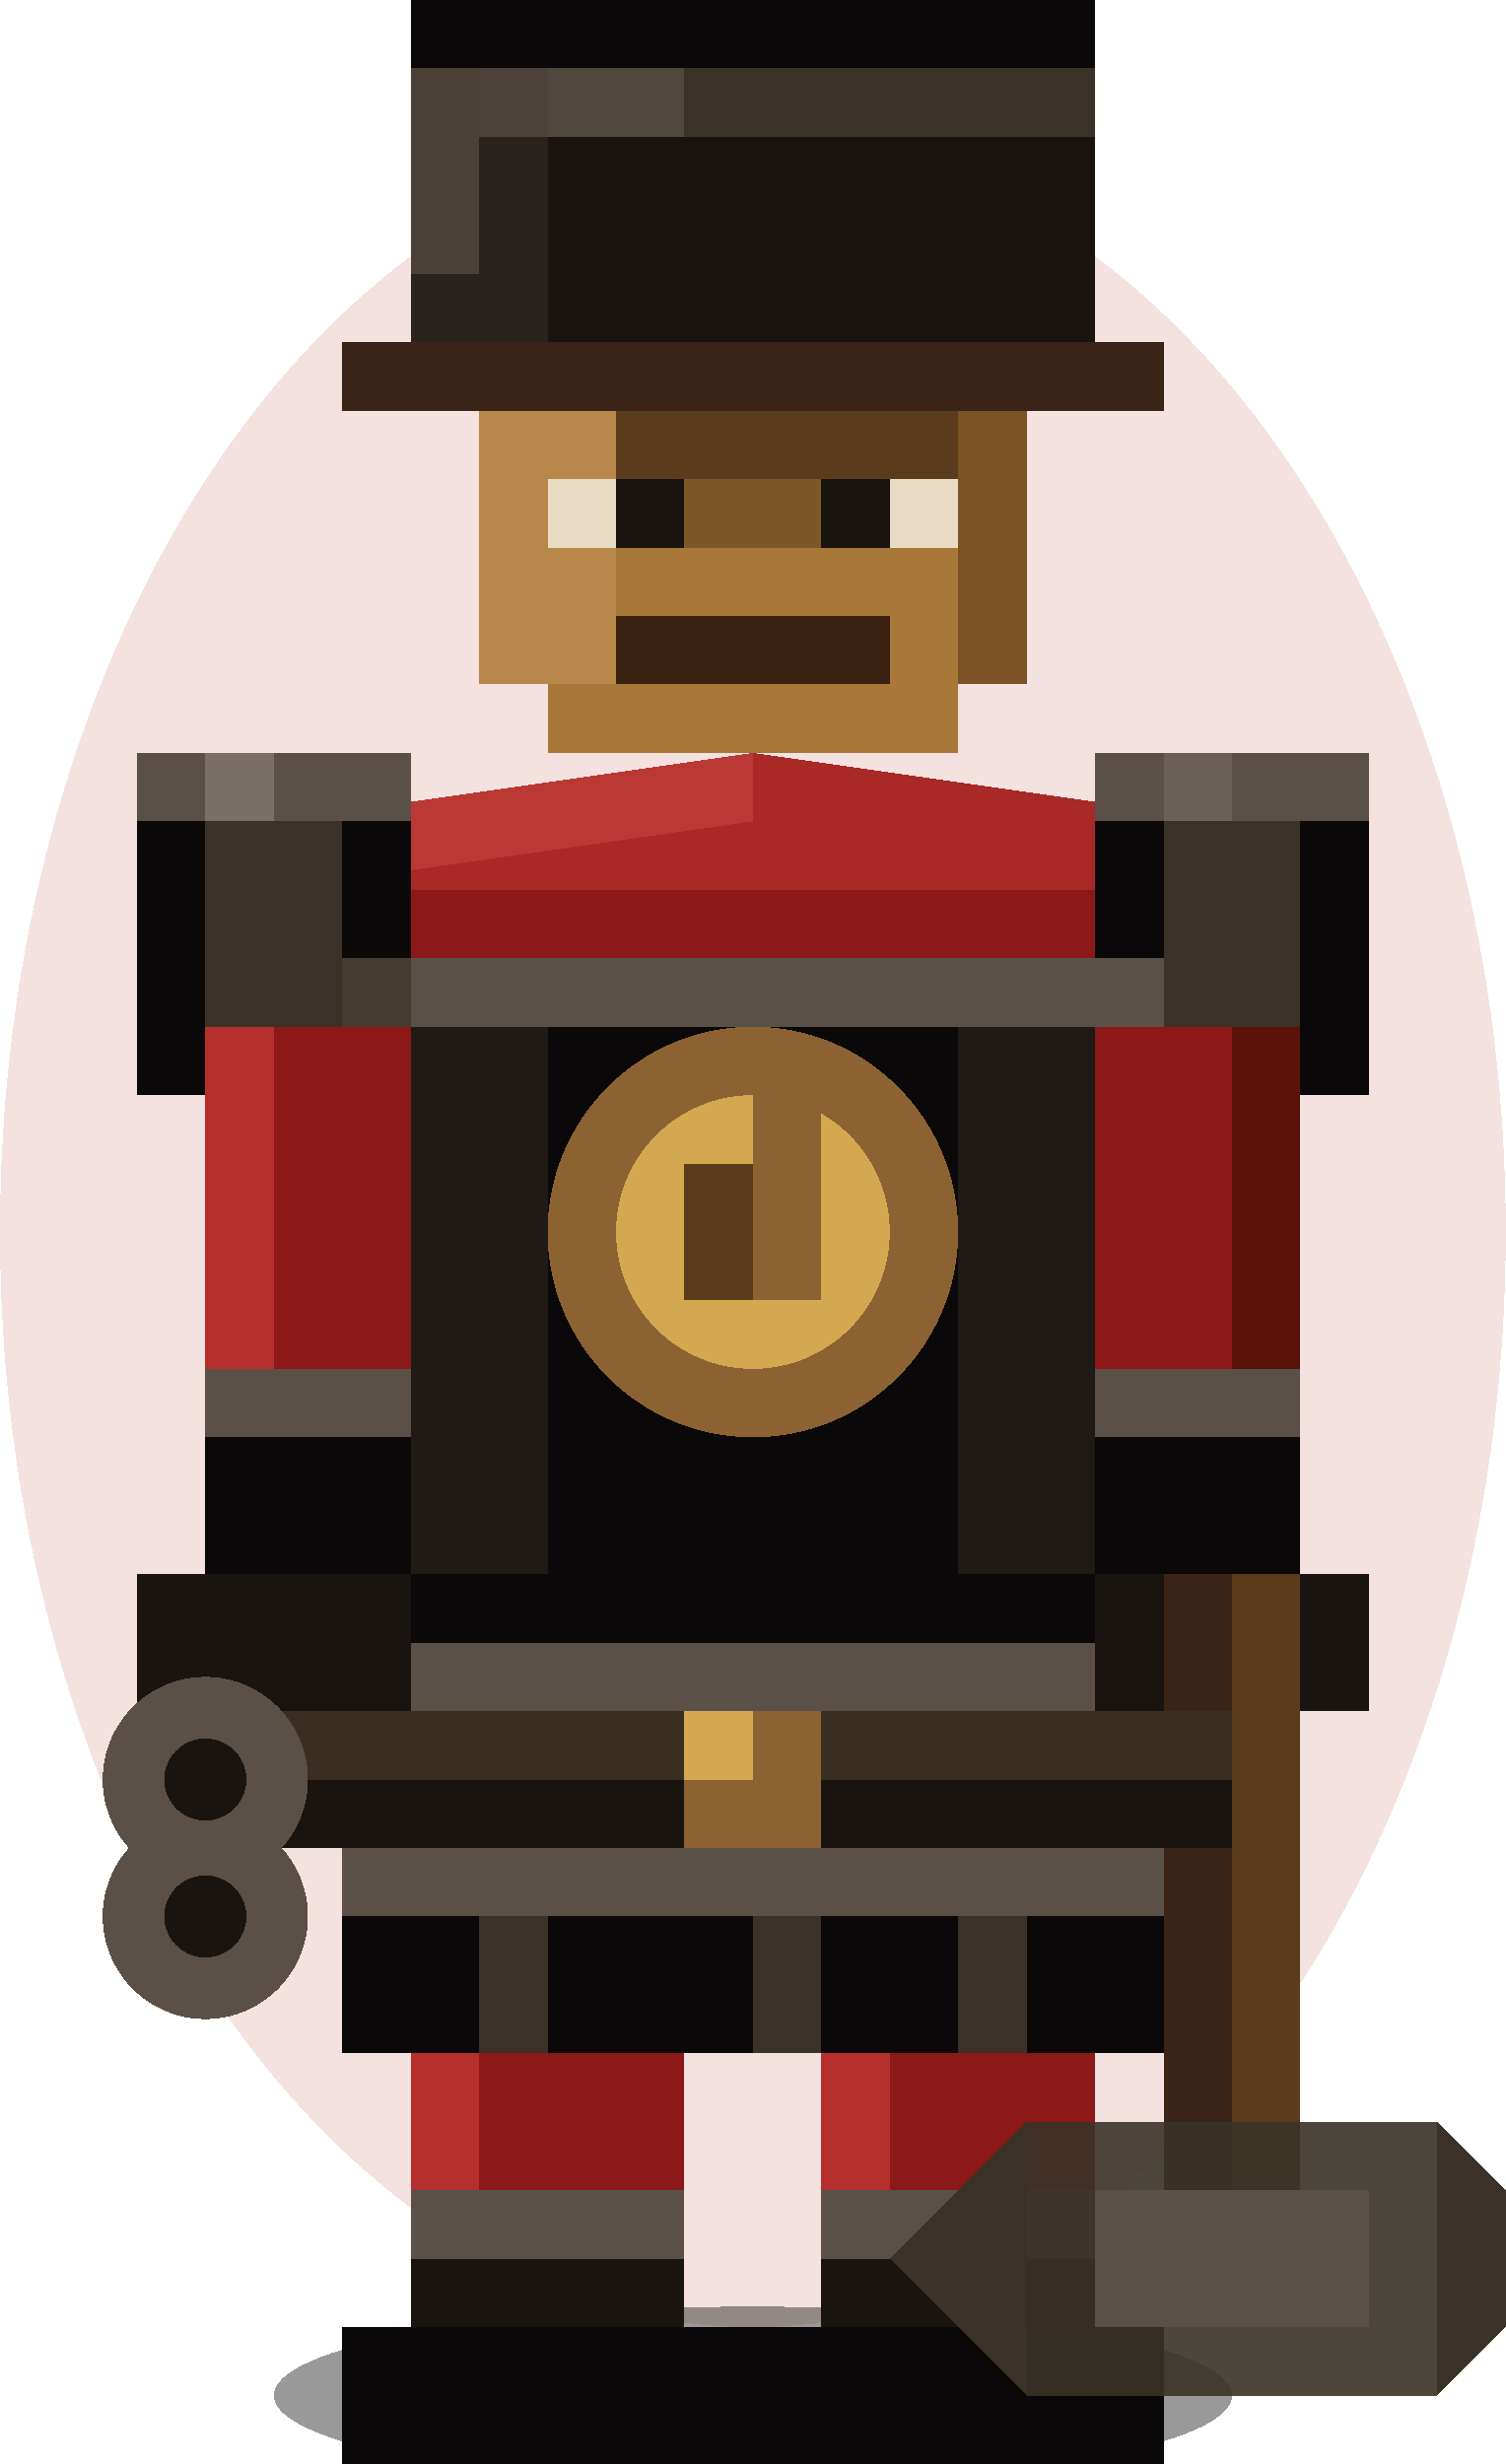
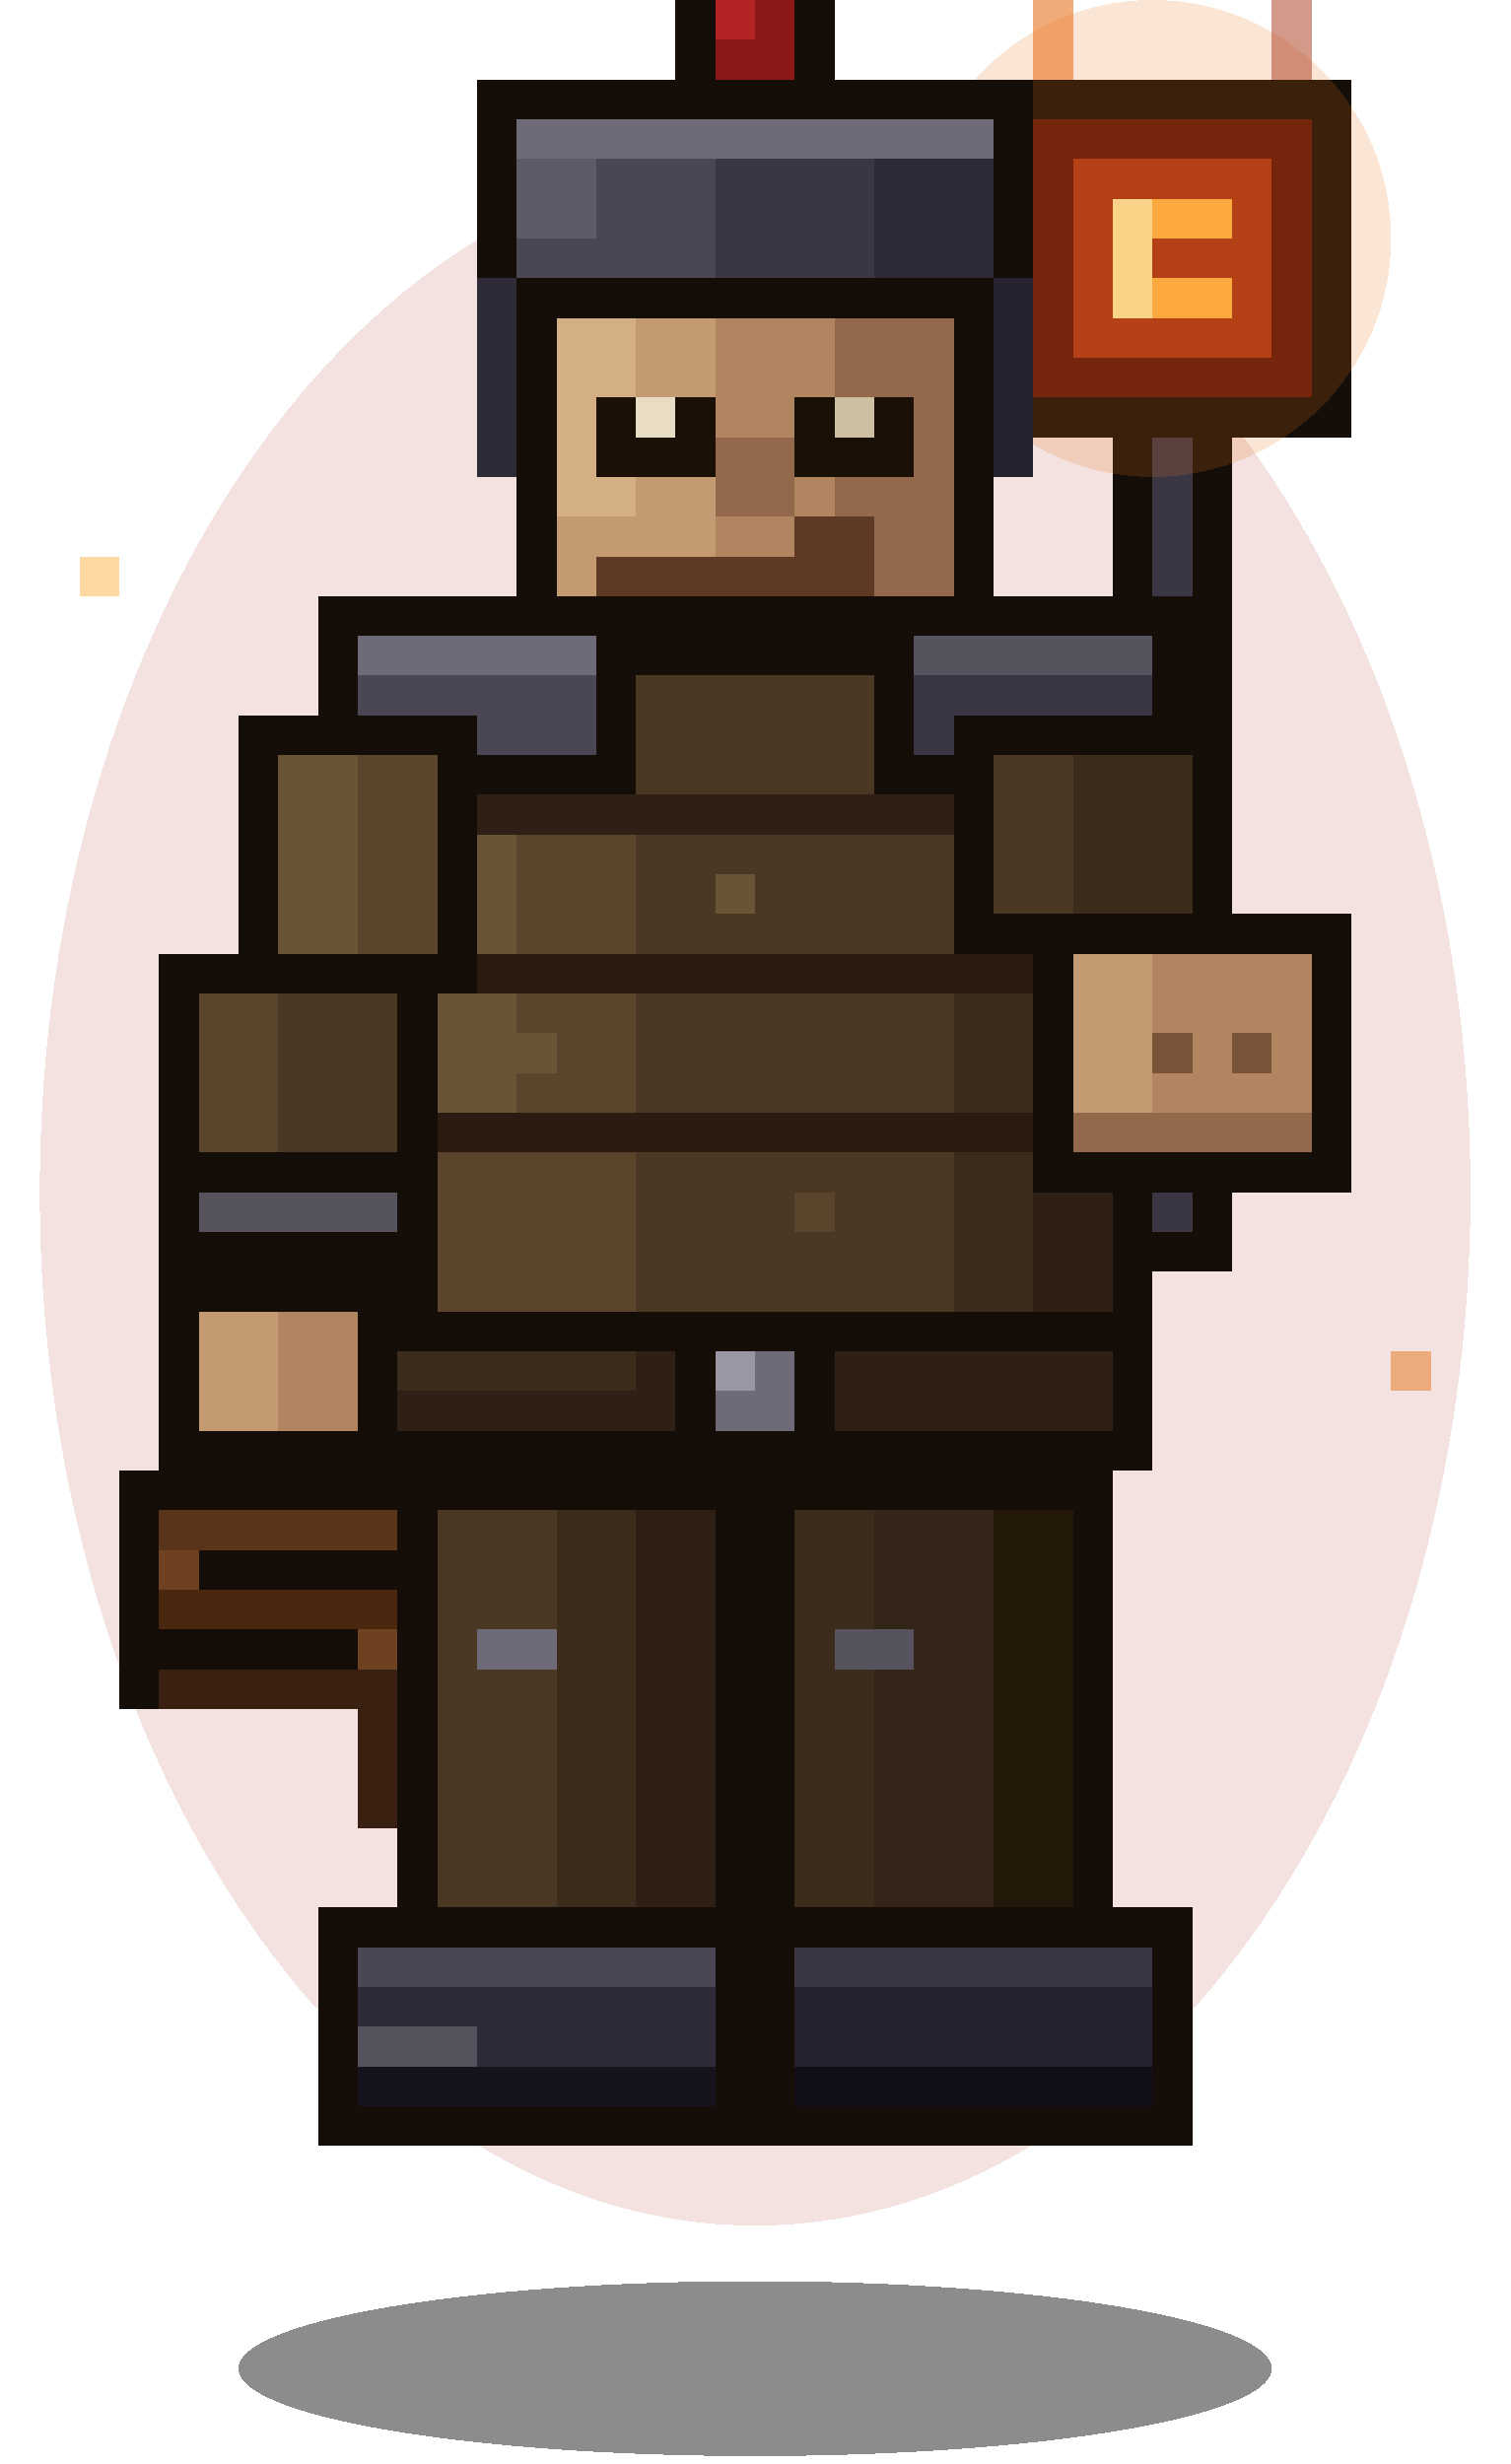
- <svg xmlns="http://www.w3.org/2000/svg" viewBox="0 0 22 36" shape-rendering="crispEdges" preserveAspectRatio="xMidYMax meet" aria-label="Slaver Overseer">
-   <ellipse cx="11" cy="18" rx="11" ry="16" fill="#b03a2a" opacity="0.15" />
-   <ellipse cx="11" cy="35" rx="7" ry="1.3" fill="#000" opacity="0.4" />
-   <polygon points="9,-2 11,-4 13,-2" fill="#8c1818" />
-   <rect x="10" y="-2" width="2" height="3" fill="#b5302c" />
-   <rect x="10" y="-2" width="1" height="3" fill="#d8504a" />
-   <rect x="6" y="0" width="10" height="2" fill="#0a0808" />
-   <rect x="6" y="1" width="10" height="5" fill="#1a1410" />
-   <rect x="6" y="1" width="10" height="1" fill="#3a3228" />
-   <rect x="6" y="1" width="2" height="5" fill="#2a221c" />
-   <rect x="6" y="1" width="1" height="3" fill="#4a4038" />
-   <rect x="5" y="5" width="12" height="1" fill="#3a2418" />
-   <rect x="7" y="1" width="3" height="1" fill="#5a5048" opacity="0.7" />
-   <rect x="7" y="6" width="8" height="4" fill="#a87838" />
-   <rect x="7" y="6" width="8" height="1" fill="#5a3c1c" />
-   <rect x="7" y="7" width="8" height="1" fill="#5a3c1c" opacity="0.55" />
-   <rect x="7" y="6" width="2" height="4" fill="#b8884a" />
-   <rect x="14" y="6" width="1" height="4" fill="#7a5226" />
-   <rect x="8" y="7" width="2" height="1" fill="#1a1410" />
-   <rect x="12" y="7" width="2" height="1" fill="#1a1410" />
-   <rect x="8" y="7" width="1" height="1" fill="#e8dcc4" />
-   <rect x="13" y="7" width="1" height="1" fill="#e8dcc4" />
-   <rect x="9" y="9" width="4" height="1" fill="#3a2010" />
-   <rect x="8" y="10" width="6" height="1" fill="#a87838" />
-   <polygon points="4,12 11,11 18,12 18,14 4,14" fill="#8c1818" />
-   <polygon points="4,12 11,11 18,12 18,13 4,13" fill="#b5302c" opacity="0.7" />
-   <polygon points="4,12 11,11 11,12 4,13" fill="#d8504a" opacity="0.4" />
-   <rect x="2" y="11" width="4" height="5" fill="#0a0808" />
-   <rect x="16" y="11" width="4" height="5" fill="#0a0808" />
-   <rect x="2" y="11" width="4" height="1" fill="#5a5048" />
-   <rect x="16" y="11" width="4" height="1" fill="#5a5048" />
-   <rect x="3" y="12" width="2" height="3" fill="#3a3228" />
-   <rect x="17" y="12" width="2" height="3" fill="#3a3228" />
-   <rect x="3" y="11" width="1" height="1" fill="#7a7068" />
-   <rect x="17" y="11" width="1" height="1" fill="#6a6058" />
-   <rect x="5" y="14" width="12" height="11" fill="#0a0808" />
-   <rect x="5" y="14" width="12" height="1" fill="#5a5048" />
-   <rect x="5" y="24" width="12" height="1" fill="#5a5048" />
-   <rect x="6" y="15" width="2" height="8" fill="#2a221c" opacity="0.7" />
-   <rect x="14" y="15" width="2" height="8" fill="#2a221c" opacity="0.7" />
-   <rect x="5" y="14" width="1" height="11" fill="#3a3228" opacity="0.7" />
-   <circle cx="11" cy="18" r="3" fill="#8c6232" />
-   <circle cx="11" cy="18" r="2" fill="#d4a850" />
-   <rect x="10" y="17" width="1" height="1" fill="#f4d870" />
-   <rect x="10" y="17" width="2" height="2" fill="#5a3c1c" />
-   <rect x="11" y="16" width="1" height="3" fill="#8c6232" />
-   <rect x="3" y="15" width="3" height="6" fill="#8c1818" />
-   <rect x="16" y="15" width="3" height="6" fill="#8c1818" />
-   <rect x="3" y="15" width="1" height="6" fill="#b5302c" />
-   <rect x="18" y="15" width="1" height="6" fill="#5a1208" />
-   <rect x="3" y="20" width="3" height="3" fill="#0a0808" />
-   <rect x="16" y="20" width="3" height="3" fill="#0a0808" />
-   <rect x="3" y="20" width="3" height="1" fill="#5a5048" />
-   <rect x="16" y="20" width="3" height="1" fill="#5a5048" />
-   <rect x="2" y="23" width="4" height="2" fill="#1a1410" />
-   <rect x="16" y="23" width="4" height="2" fill="#1a1410" />
-   <rect x="17" y="23" width="2" height="9" fill="#3a2418" />
-   <rect x="18" y="23" width="1" height="9" fill="#5a3c1c" />
-   <rect x="4" y="25" width="14" height="2" fill="#1a1410" />
-   <rect x="4" y="25" width="14" height="1" fill="#3a2e22" />
-   <rect x="10" y="25" width="2" height="2" fill="#8c6232" />
-   <rect x="10" y="25" width="1" height="1" fill="#d4a850" />
-   <circle cx="3" cy="26" r="1.5" fill="#5a5048" />
-   <circle cx="3" cy="28" r="1.5" fill="#5a5048" />
-   <circle cx="3" cy="26" r="0.6" fill="#1a1410" />
-   <circle cx="3" cy="28" r="0.6" fill="#1a1410" />
-   <rect x="5" y="27" width="12" height="3" fill="#0a0808" />
-   <rect x="5" y="27" width="12" height="1" fill="#5a5048" />
-   <rect x="7" y="28" width="1" height="2" fill="#3a3228" />
-   <rect x="11" y="28" width="1" height="2" fill="#3a3228" />
-   <rect x="14" y="28" width="1" height="2" fill="#3a3228" />
-   <rect x="6" y="30" width="4" height="3" fill="#8c1818" />
-   <rect x="12" y="30" width="4" height="3" fill="#8c1818" />
-   <rect x="6" y="30" width="1" height="3" fill="#b5302c" />
-   <rect x="12" y="30" width="1" height="3" fill="#b5302c" />
-   <rect x="6" y="32" width="4" height="3" fill="#1a1410" />
-   <rect x="12" y="32" width="4" height="3" fill="#1a1410" />
-   <rect x="6" y="32" width="4" height="1" fill="#5a5048" />
-   <rect x="12" y="32" width="4" height="1" fill="#5a5048" />
-   <rect x="5" y="34" width="6" height="2" fill="#0a0808" />
-   <rect x="11" y="34" width="6" height="2" fill="#0a0808" />
-   <rect x="15" y="31" width="6" height="4" fill="#3a3228" opacity="0.9" />
-   <rect x="16" y="32" width="4" height="2" fill="#5a5048" />
-   <polygon points="15,31 13,33 15,33" fill="#3a3228" />
-   <polygon points="21,31 23,33 21,33" fill="#3a3228" />
-   <polygon points="15,35 13,33 15,33" fill="#3a3228" />
-   <polygon points="21,35 23,33 21,33" fill="#3a3228" />
+ <svg xmlns="http://www.w3.org/2000/svg" viewBox="0 0 38 62" shape-rendering="crispEdges" preserveAspectRatio="xMidYMax meet" aria-label="Slaver Overseer">
+   <ellipse cx="19" cy="30" rx="18" ry="26" fill="#b03a2a" opacity="0.15" />
+   <ellipse cx="19" cy="59.6" rx="13" ry="2.2" fill="#000" opacity="0.45" />
+   <rect x="28" y="10" width="3" height="22" fill="#150d08" />
+   <rect x="29" y="11" width="1" height="20" fill="#3a3644" />
+   <rect x="25" y="2" width="9" height="9" fill="#150d08" />
+   <rect x="26" y="3" width="7" height="7" fill="#5a1408" />
+   <rect x="27" y="4" width="5" height="5" fill="#a83414" />
+   <rect x="28" y="5" width="3" height="1" fill="#ffb347" />
+   <rect x="28" y="7" width="3" height="1" fill="#ffb347" />
+   <rect x="28" y="5" width="1" height="3" fill="#ffe8a0" />
+   <ellipse cx="29" cy="6" rx="6" ry="6" fill="#e8731e" opacity="0.18" />
+   <rect x="26" y="0" width="1" height="2" fill="#e8731e" opacity="0.6" />
+   <rect x="32" y="0" width="1" height="2" fill="#a83414" opacity="0.5" />
+   <rect x="17" y="0" width="4" height="3" fill="#150d08" />
+   <rect x="18" y="0" width="2" height="2" fill="#8c1818" />
+   <rect x="18" y="0" width="1" height="1" fill="#b52424" />
+   <rect x="12" y="2" width="14" height="6" fill="#150d08" />
+   <rect x="13" y="3" width="12" height="5" fill="#3a3644" />
+   <rect x="13" y="3" width="5" height="5" fill="#4a4654" />
+   <rect x="13" y="3" width="2" height="3" fill="#5e5a68" />
+   <rect x="22" y="3" width="3" height="5" fill="#2e2a38" />
+   <rect x="13" y="3" width="12" height="1" fill="#6e6a78" />
+   <rect x="12" y="7" width="3" height="5" fill="#2e2a38" />
+   <rect x="23" y="7" width="3" height="5" fill="#262230" />
+   <rect x="13" y="7" width="12" height="9" fill="#150d08" />
+   <rect x="14" y="8" width="10" height="7" fill="#b08560" />
+   <rect x="14" y="8" width="4" height="7" fill="#c49a72" />
+   <rect x="14" y="8" width="2" height="5" fill="#d4ae84" />
+   <rect x="21" y="8" width="3" height="7" fill="#94684a" />
+   <rect x="15" y="10" width="3" height="2" fill="#1a1006" />
+   <rect x="20" y="10" width="3" height="2" fill="#1a1006" />
+   <rect x="16" y="10" width="1" height="1" fill="#e8dcc4" />
+   <rect x="21" y="10" width="1" height="1" fill="#cdbfa2" />
+   <rect x="18" y="11" width="2" height="2" fill="#94684a" />
+   <rect x="15" y="14" width="7" height="1" fill="#5e3a24" />
+   <rect x="20" y="13" width="2" height="1" fill="#5e3a24" />
+   <rect x="9" y="16" width="20" height="18" fill="#150d08" />
+   <rect x="10" y="17" width="18" height="16" fill="#4a3824" />
+   <rect x="10" y="17" width="6" height="16" fill="#5a452c" />
+   <rect x="10" y="17" width="3" height="11" fill="#6a5436" />
+   <rect x="24" y="17" width="4" height="16" fill="#3c2c1c" />
+   <rect x="26" y="17" width="2" height="16" fill="#2e2014" />
+   <rect x="10" y="20" width="18" height="1" fill="#2e2014" />
+   <rect x="10" y="24" width="18" height="1" fill="#2a1c10" />
+   <rect x="10" y="28" width="18" height="1" fill="#2a1c10" />
+   <rect x="12" y="18" width="1" height="1" fill="#8a6a42" />
+   <rect x="18" y="22" width="1" height="1" fill="#6a5436" />
+   <rect x="13" y="26" width="1" height="1" fill="#6a5436" />
+   <rect x="20" y="30" width="1" height="1" fill="#5a452c" />
+   <rect x="8" y="15" width="8" height="5" fill="#150d08" />
+   <rect x="9" y="16" width="6" height="3" fill="#4a4654" />
+   <rect x="9" y="16" width="6" height="1" fill="#6e6a78" />
+   <rect x="22" y="15" width="8" height="5" fill="#150d08" />
+   <rect x="23" y="16" width="6" height="3" fill="#3a3644" />
+   <rect x="23" y="16" width="6" height="1" fill="#56525e" />
+   <rect x="24" y="18" width="7" height="6" fill="#150d08" />
+   <rect x="25" y="19" width="5" height="4" fill="#3c2c1c" />
+   <rect x="25" y="19" width="2" height="4" fill="#4a3824" />
+   <rect x="26" y="23" width="8" height="7" fill="#150d08" />
+   <rect x="27" y="24" width="6" height="5" fill="#b08560" />
+   <rect x="27" y="24" width="2" height="5" fill="#c49a72" />
+   <rect x="27" y="28" width="6" height="1" fill="#94684a" />
+   <rect x="29" y="26" width="1" height="1" fill="#7a5438" />
+   <rect x="31" y="26" width="1" height="1" fill="#7a5438" />
+   <rect x="6" y="18" width="6" height="7" fill="#150d08" />
+   <rect x="7" y="19" width="4" height="5" fill="#5a452c" />
+   <rect x="7" y="19" width="2" height="5" fill="#6a5436" />
+   <rect x="4" y="24" width="7" height="8" fill="#150d08" />
+   <rect x="5" y="25" width="5" height="6" fill="#4a3824" />
+   <rect x="5" y="25" width="2" height="6" fill="#5a452c" />
+   <rect x="4" y="29" width="7" height="3" fill="#150d08" />
+   <rect x="5" y="30" width="5" height="1" fill="#56525e" />
+   <rect x="4" y="32" width="7" height="5" fill="#150d08" />
+   <rect x="5" y="33" width="5" height="3" fill="#b08560" />
+   <rect x="5" y="33" width="2" height="3" fill="#c49a72" />
+   <rect x="3" y="37" width="8" height="6" fill="#150d08" />
+   <rect x="4" y="38" width="6" height="1" fill="#5a3418" />
+   <rect x="4" y="40" width="6" height="1" fill="#4a2810" />
+   <rect x="4" y="42" width="6" height="1" fill="#3a2010" />
+   <rect x="4" y="39" width="1" height="1" fill="#6e4220" />
+   <rect x="9" y="41" width="1" height="1" fill="#6e4220" />
+   <rect x="9" y="43" width="1" height="3" fill="#3a2010" />
+   <rect x="9" y="33" width="20" height="4" fill="#150d08" />
+   <rect x="10" y="34" width="18" height="2" fill="#2e2014" />
+   <rect x="10" y="34" width="6" height="1" fill="#3c2c1c" />
+   <rect x="17" y="33" width="4" height="4" fill="#150d08" />
+   <rect x="18" y="34" width="2" height="2" fill="#6e6a78" />
+   <rect x="18" y="34" width="1" height="1" fill="#9a96a4" />
+   <rect x="23" y="37" width="4" height="4" fill="#150d08" />
+   <rect x="24" y="38" width="2" height="2" fill="none" stroke="#6e6a78" stroke-width="1" />
+   <rect x="24" y="41" width="1" height="3" fill="#c89a48" />
+   <rect x="23" y="43" width="2" height="1" fill="#ecc46a" />
+   <rect x="26" y="41" width="1" height="2" fill="#9a9ab0" />
+   <rect x="10" y="37" width="9" height="12" fill="#150d08" />
+   <rect x="11" y="38" width="7" height="11" fill="#3c2c1c" />
+   <rect x="11" y="38" width="3" height="11" fill="#4a3824" />
+   <rect x="16" y="38" width="2" height="11" fill="#2e2014" />
+   <rect x="19" y="37" width="9" height="12" fill="#150d08" />
+   <rect x="20" y="38" width="7" height="11" fill="#332518" />
+   <rect x="20" y="38" width="2" height="11" fill="#3c2c1c" />
+   <rect x="25" y="38" width="2" height="11" fill="#241808" />
+   <rect x="12" y="41" width="2" height="1" fill="#6e6a78" />
+   <rect x="21" y="41" width="2" height="1" fill="#56525e" />
+   <rect x="8" y="48" width="11" height="6" fill="#150d08" />
+   <rect x="9" y="49" width="9" height="4" fill="#2e2a38" />
+   <rect x="9" y="49" width="9" height="1" fill="#4a4654" />
+   <rect x="9" y="51" width="3" height="2" fill="#56525e" />
+   <rect x="9" y="52" width="9" height="1" fill="#16121e" />
+   <rect x="19" y="48" width="11" height="6" fill="#150d08" />
+   <rect x="20" y="49" width="9" height="4" fill="#262230" />
+   <rect x="20" y="49" width="9" height="1" fill="#3a3644" />
+   <rect x="20" y="52" width="9" height="1" fill="#120e18" />
+   <rect x="2" y="14" width="1" height="1" fill="#ffb347" opacity="0.5" />
+   <rect x="35" y="34" width="1" height="1" fill="#e8731e" opacity="0.5" />
</svg>
